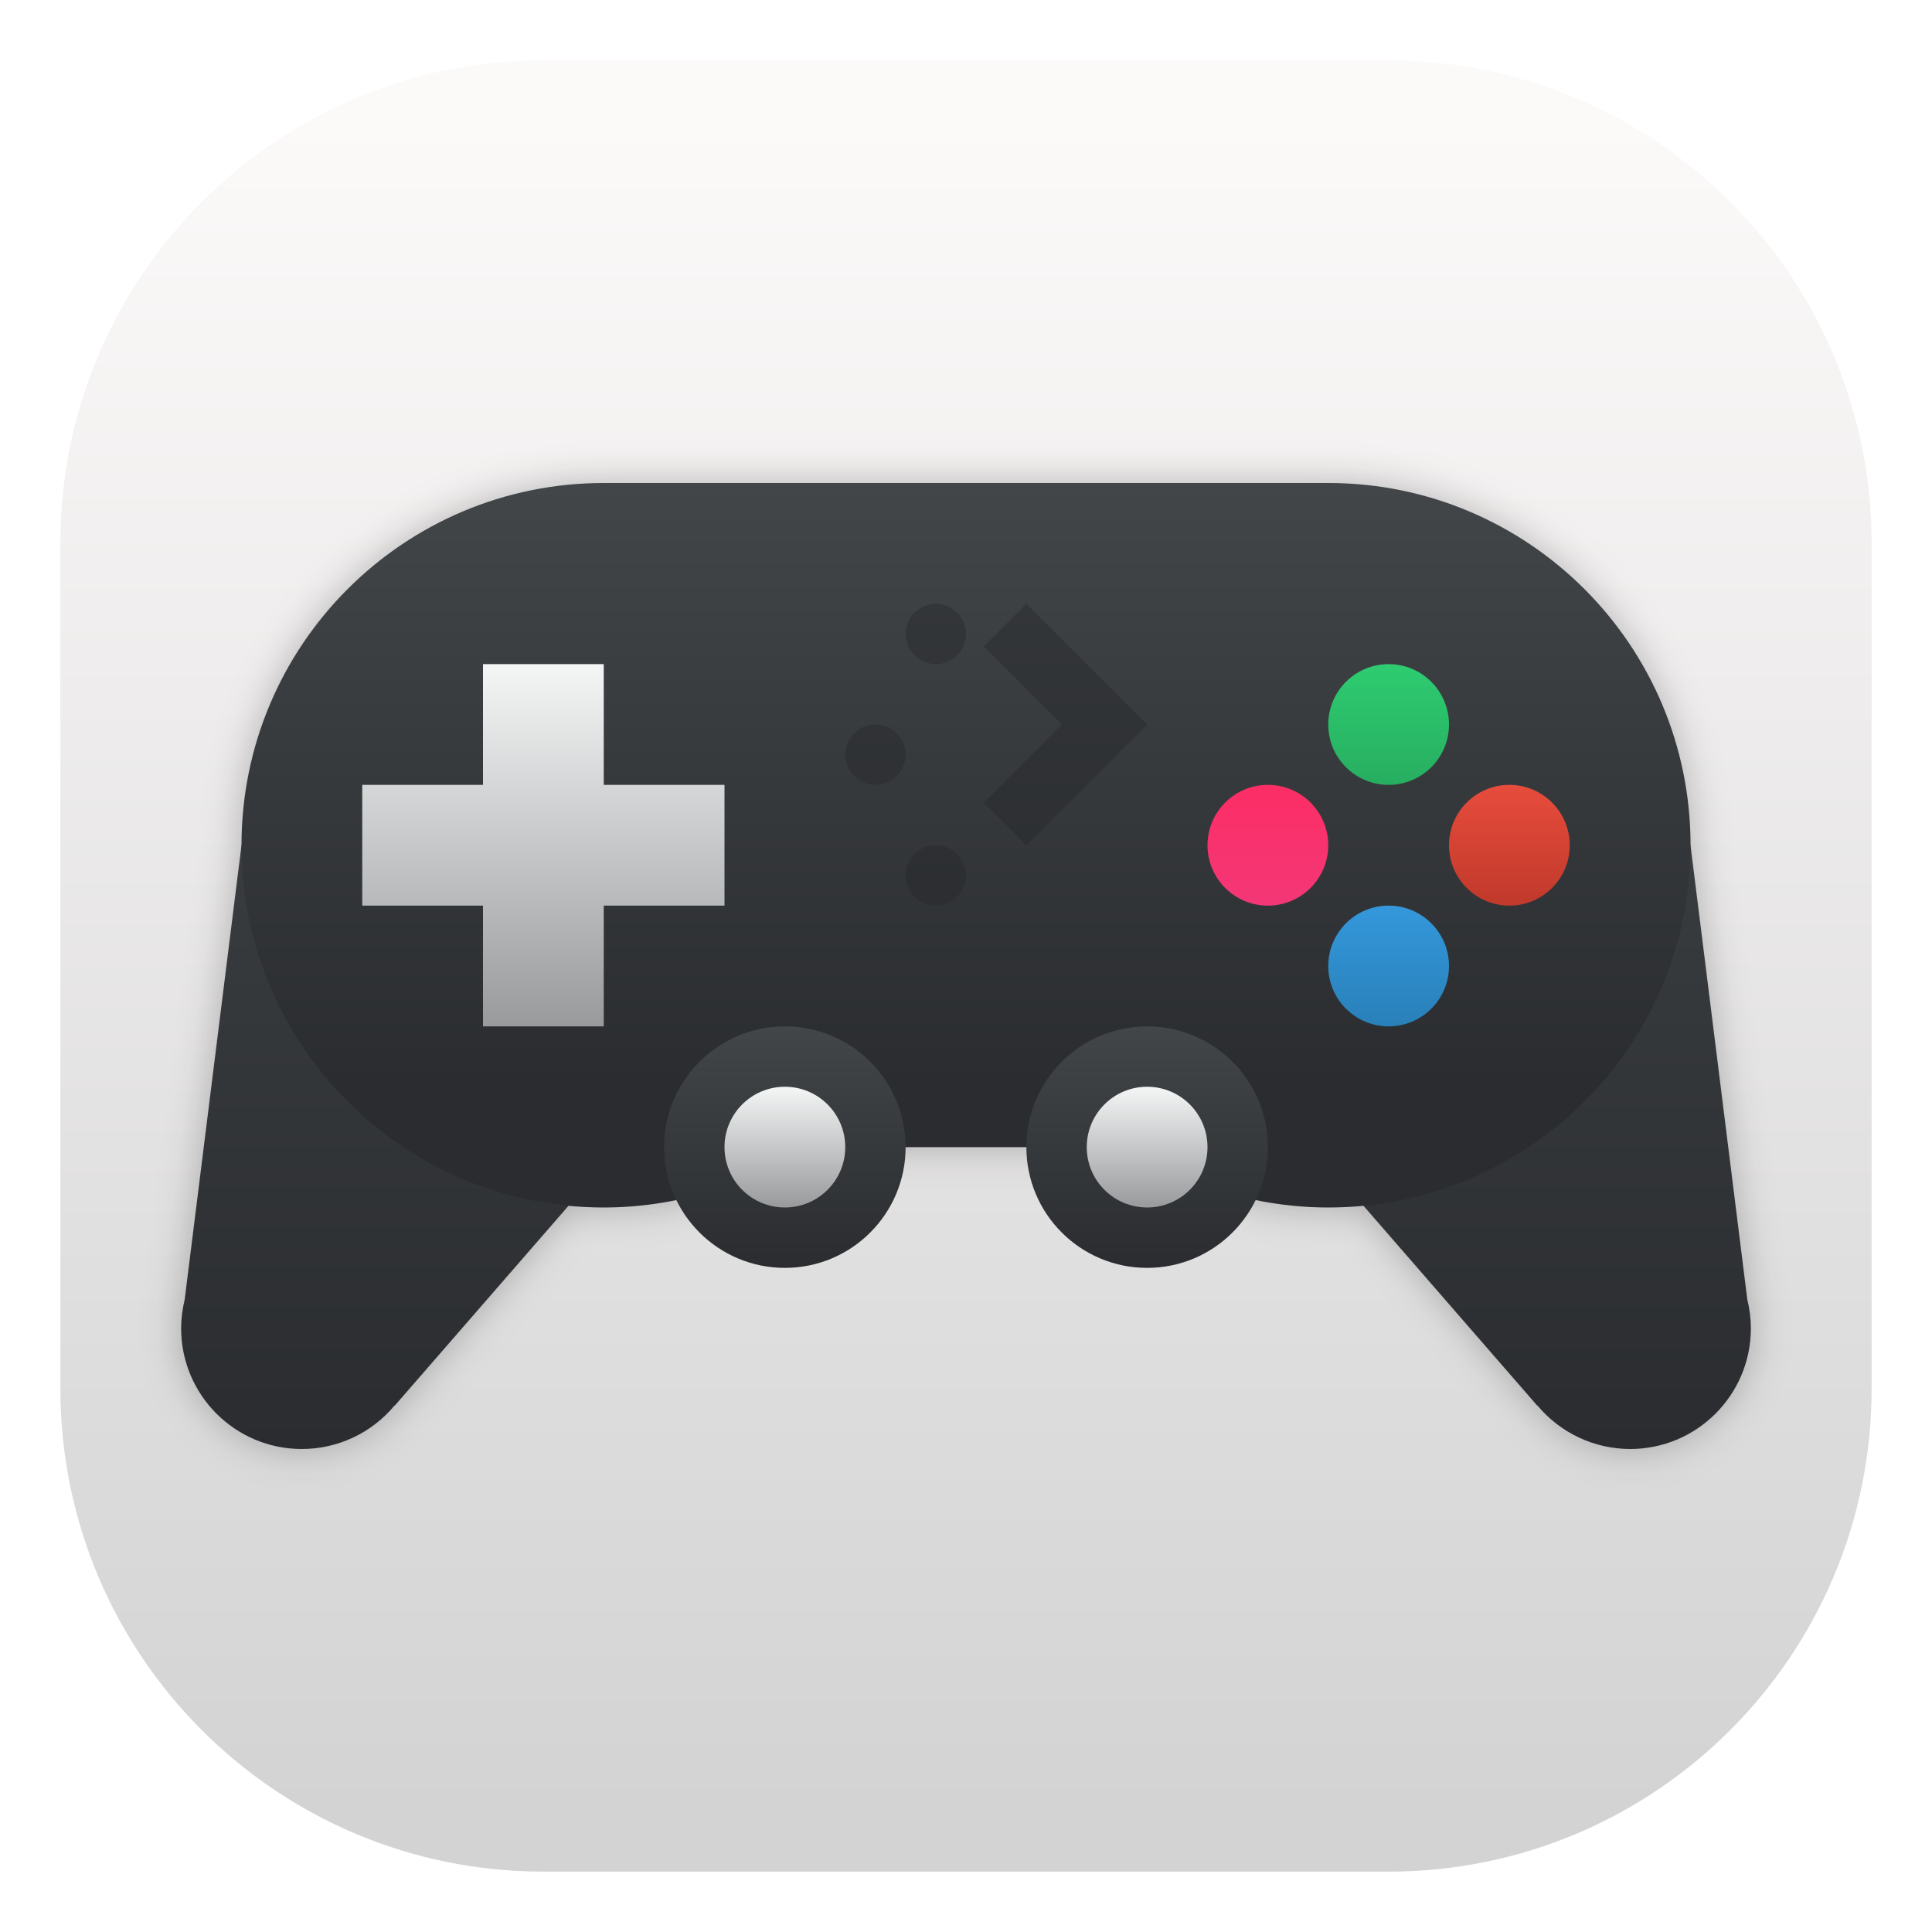
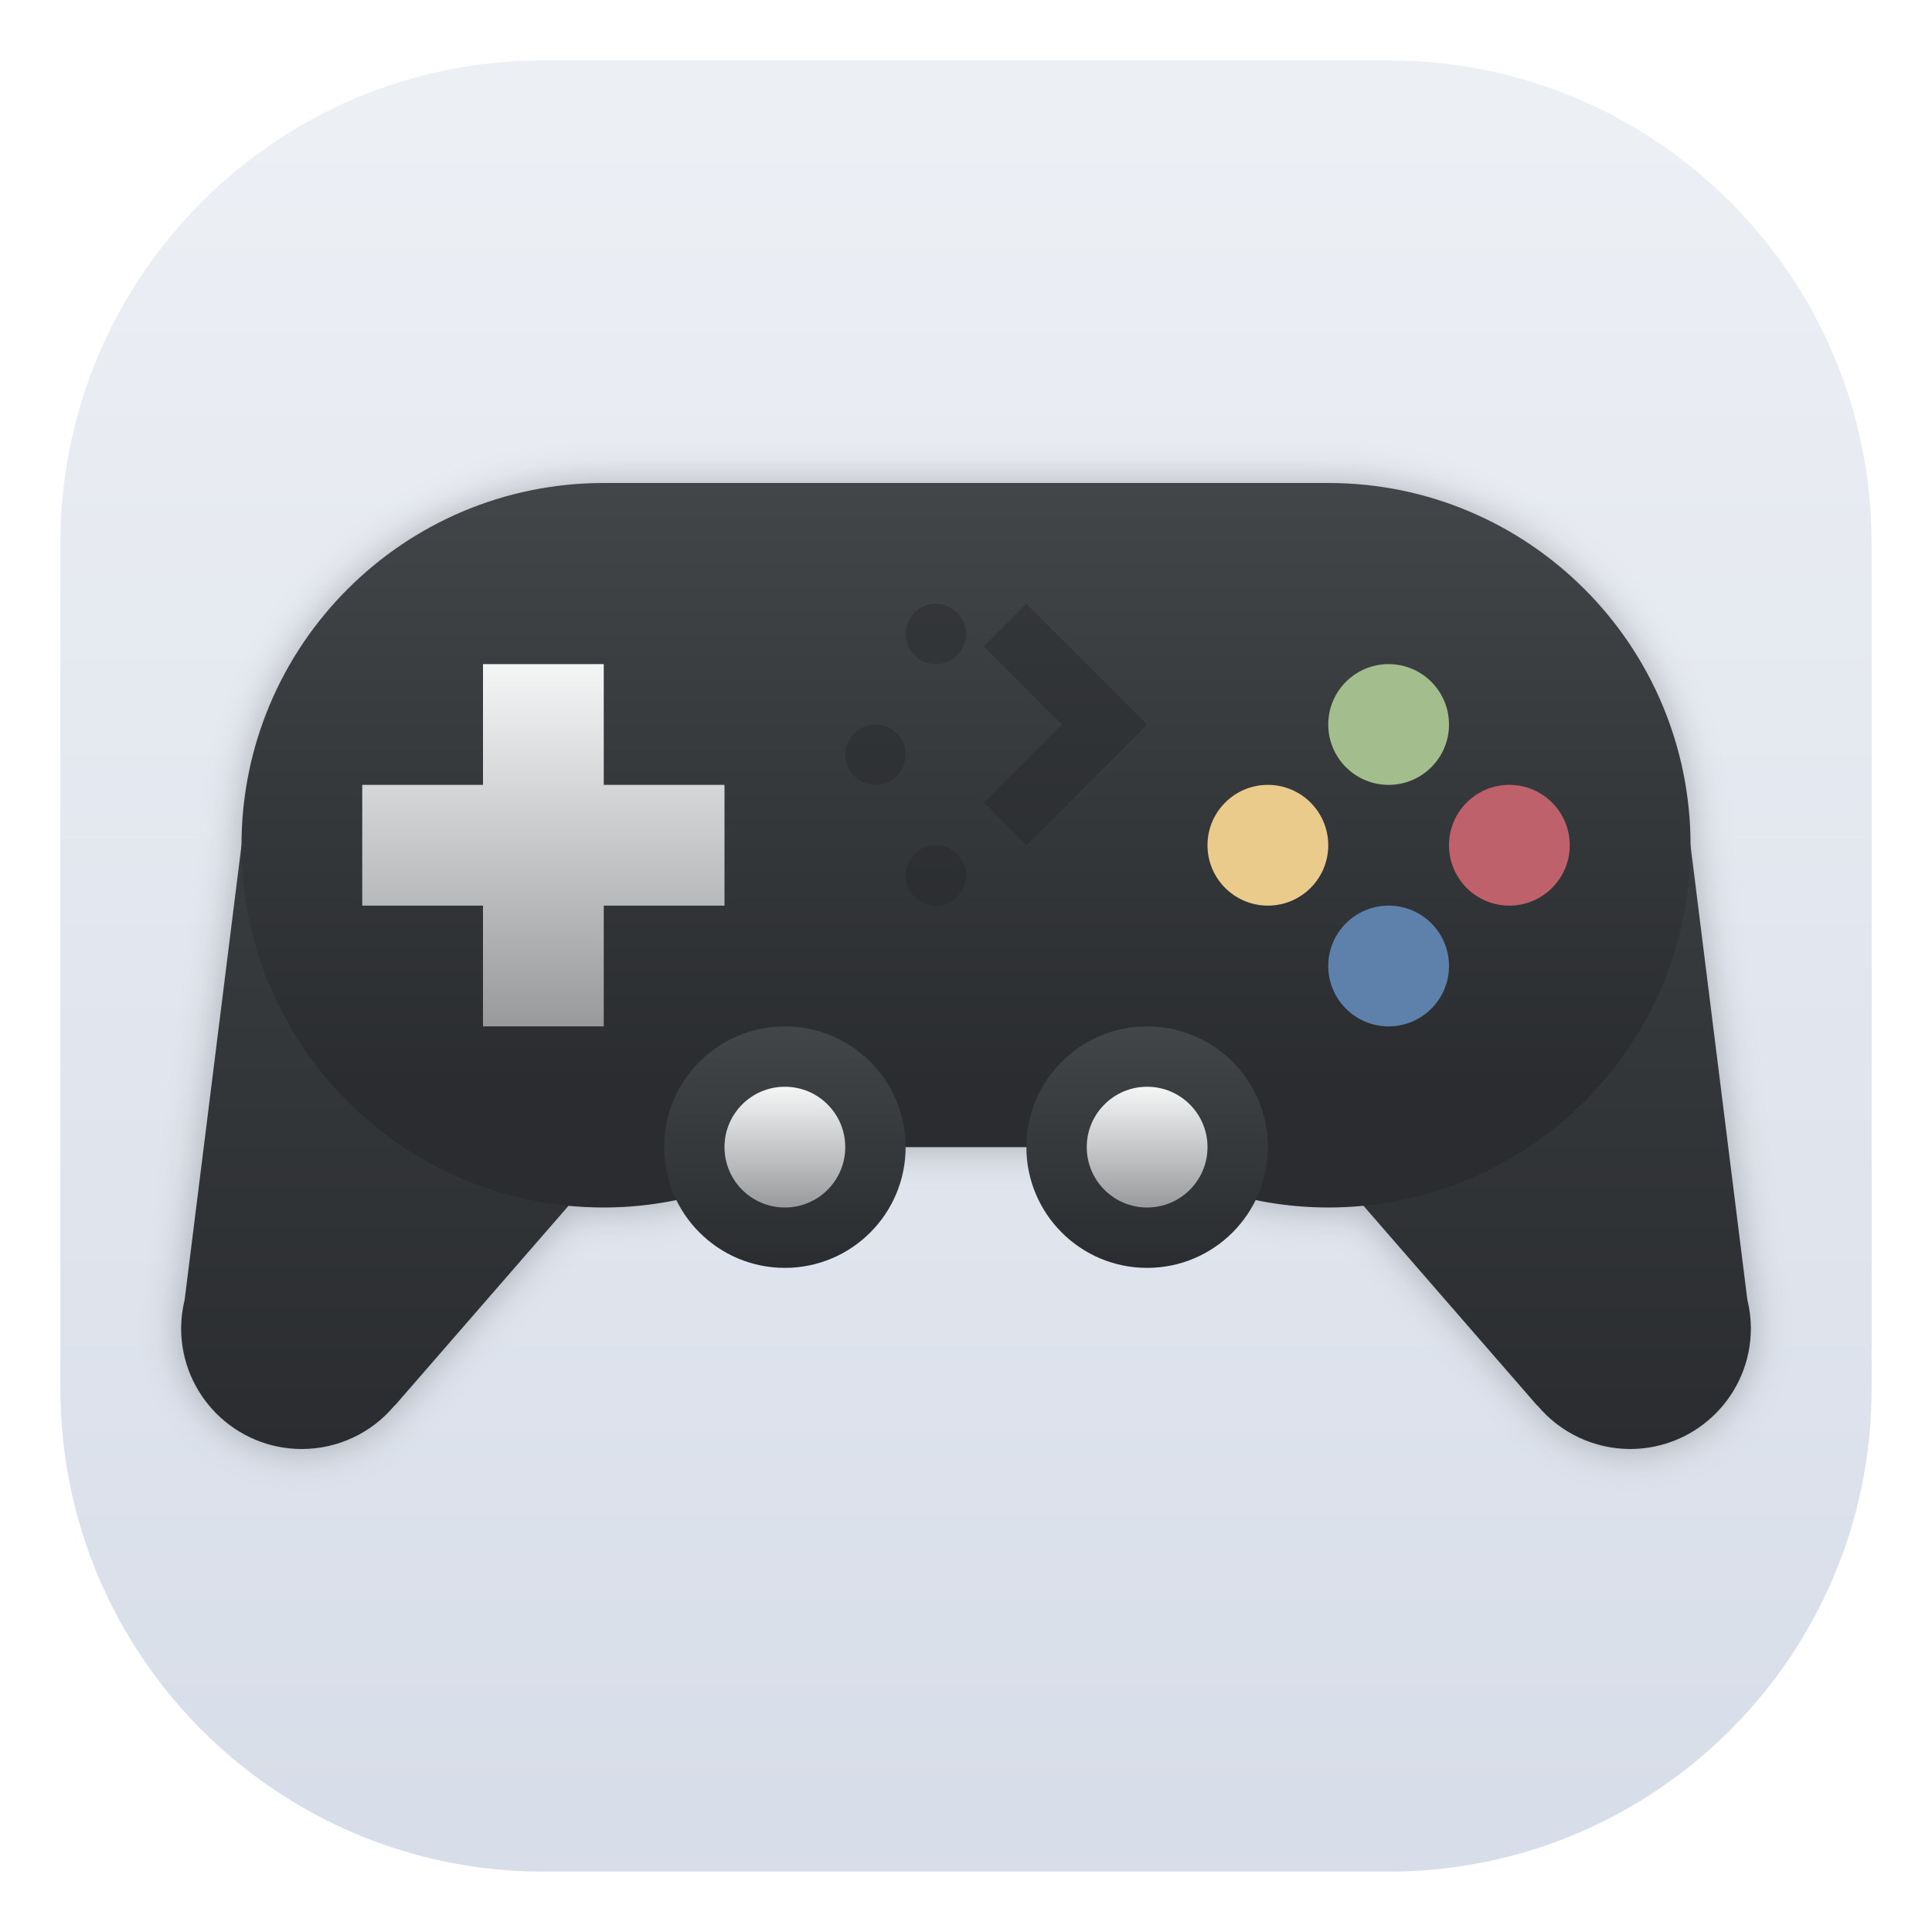
<svg xmlns="http://www.w3.org/2000/svg" xmlns:xlink="http://www.w3.org/1999/xlink" width="32" height="32" version="1.1" viewBox="0 0 32 32">
  <defs>
    <linearGradient id="l" x2="0" y1="24" y2="8" gradientUnits="userSpaceOnUse" xlink:href="#a" />
    <linearGradient id="k" x2="0" y1="532.8" y2="526.8" gradientTransform="translate(-384.57,-515.8)" gradientUnits="userSpaceOnUse" xlink:href="#b" />
    <linearGradient id="j" x2="0" y1="533.8" y2="523.8" gradientTransform="translate(-384.57,-515.8)" gradientUnits="userSpaceOnUse" xlink:href="#a" />
    <linearGradient id="i" x2="0" y1="536.8" y2="532.8" gradientTransform="translate(-383.57,-515.8)" gradientUnits="userSpaceOnUse" xlink:href="#a" />
    <linearGradient id="h" x2="0" y1="20" y2="18" gradientUnits="userSpaceOnUse" xlink:href="#b" />
    <linearGradient id="b">
      <stop stop-color="#999a9c" offset="0" />
      <stop stop-color="#f4f5f5" offset="1" />
    </linearGradient>
    <linearGradient id="a">
      <stop stop-color="#2a2c2f" offset="0" />
      <stop stop-color="#424649" offset="1" />
    </linearGradient>
    <linearGradient id="g" x2="0" y1="8" y2="24" gradientTransform="matrix(1,0,0,-1,0,24)" gradientUnits="userSpaceOnUse" xlink:href="#a" />
-     <linearGradient id="f" x2="0" y1="532.8" y2="530.8" gradientTransform="translate(-384.57,-515.8)" gradientUnits="userSpaceOnUse">
-       <stop stop-color="#2980b9" offset="0" />
-       <stop stop-color="#3498db" offset="1" />
-     </linearGradient>
-     <linearGradient id="e" x2="0" y1="528.8" y2="526.8" gradientTransform="translate(-384.57,-515.8)" gradientUnits="userSpaceOnUse">
-       <stop stop-color="#27ae60" offset="0" />
-       <stop stop-color="#2ecc71" offset="1" />
-     </linearGradient>
-     <linearGradient id="d" x2="0" y1="530.8" y2="528.8" gradientTransform="translate(-384.57,-515.8)" gradientUnits="userSpaceOnUse">
-       <stop stop-color="#c0392b" offset="0" />
-       <stop stop-color="#e74c3c" offset="1" />
-     </linearGradient>
-     <linearGradient id="c" x2="0" y1="530.8" y2="528.8" gradientTransform="translate(-384.57,-515.8)" gradientUnits="userSpaceOnUse">
-       <stop stop-color="#f33777" offset="0" />
-       <stop stop-color="#fd2d65" offset="1" />
-     </linearGradient>
    <filter id="n" x="-.029" y="-.047" width="1.058" height="1.095" color-interpolation-filters="sRGB">
      <feGaussianBlur stdDeviation="0.315" />
    </filter>
    <linearGradient id="linearGradient863" x1="399.57" x2="399.57" y1="545.8" y2="517.8" gradientTransform="translate(-384.57 -515.8)" gradientUnits="userSpaceOnUse">
-       <stop stop-color="#d3d3d3" offset="0" />
-       <stop stop-color="#fcf9f9" offset="1" />
+       <stop stop-color="#d8dee9" offset="0" />
+       <stop stop-color="#eceff4" offset="1" />
    </linearGradient>
  </defs>
  <rect x="1" y="1" width="30" height="30" rx="8" ry="8" fill="url(#linearGradient863)" />
  <g stroke-linecap="square">
    <g stroke-width=".1">
      <path d="m10 8c-3.314 0-6 2.686-6 6l-0.941 7.525c-0.038 0.155-0.058 0.315-0.059 0.475 0 1.105 0.895 2 2 2 0.594-5.5e-4 1.158-0.265 1.537-0.723l0.002 0.004 2.879-3.311c0.192 0.018 0.385 0.029 0.582 0.029 1.178-0.001 2.329-0.349 3.311-1h5.379c0.981 0.651 2.133 0.999 3.311 1 0.197 0 0.39-0.011 0.582-0.029l2.879 3.311 2e-3 -0.004c0.38 0.457 0.943 0.722 1.537 0.723 1.105 0 2-0.895 2-2-4.79e-4 -0.16-0.02-0.319-0.059-0.475l-0.941-7.525c0-3.314-2.686-6-6-6h-12z" filter="url(#n)" opacity=".25" />
      <path d="m4 14-0.941 7.525c-0.038 0.155-0.058 0.315-0.059 0.475 0 1.105 0.895 2 2 2 0.594-5.5e-4 1.158-0.265 1.537-0.723l0.002 0.004 5.461-6.281zm24 0-8 3 5.461 6.281 2e-3 -0.004c0.38 0.457 0.943 0.722 1.537 0.723 1.105 0 2-0.895 2-2-4.79e-4 -0.16-0.02-0.319-0.059-0.475z" fill="url(#l)" />
      <path d="m10 8c-3.314 0-6 2.686-6 6s2.686 6 6 6c1.178-0.001 2.329-0.349 3.311-1h5.379c0.981 0.651 2.133 0.999 3.311 1 3.314 0 6-2.686 6-6s-2.686-6-6-6h-7z" fill="url(#j)" />
      <circle cx="9" cy="14" r="0" fill="#e3dbdb" />
-       <path d="m23 11a1 1 0 0 0-1 1 1 1 0 0 0 1 1 1 1 0 0 0 1-1 1 1 0 0 0-1-1z" fill="url(#e)" />
-       <path d="m21 13a1 1 0 0 0-1 1 1 1 0 0 0 1 1 1 1 0 0 0 1-1 1 1 0 0 0-1-1z" fill="url(#c)" />
-       <path d="m25 13a1 1 0 0 0-1 1 1 1 0 0 0 1 1 1 1 0 0 0 1-1 1 1 0 0 0-1-1z" fill="url(#d)" />
-       <path d="m23 15a1 1 0 0 0-1 1 1 1 0 0 0 1 1 1 1 0 0 0 1-1 1 1 0 0 0-1-1z" fill="url(#f)" />
+       <path d="m23 11a1 1 0 0 0-1 1 1 1 0 0 0 1 1 1 1 0 0 0 1-1 1 1 0 0 0-1-1z" fill="#a3be8c" />
+       <path d="m21 13a1 1 0 0 0-1 1 1 1 0 0 0 1 1 1 1 0 0 0 1-1 1 1 0 0 0-1-1z" fill="#ebcb8b" />
+       <path d="m25 13a1 1 0 0 0-1 1 1 1 0 0 0 1 1 1 1 0 0 0 1-1 1 1 0 0 0-1-1z" fill="#bf616a" />
+       <path d="m23 15a1 1 0 0 0-1 1 1 1 0 0 0 1 1 1 1 0 0 0 1-1 1 1 0 0 0-1-1z" fill="#5e81ac" />
      <path d="m8 11v2h-2v2h2v2h2v-2h2v-2h-2v-2z" fill="url(#k)" />
    </g>
    <path d="m13 17a2 2 0 0 0-2 2 2 2 0 0 0 2 2 2 2 0 0 0 2-2 2 2 0 0 0-2-2zm6 0a2 2 0 0 0-2 2 2 2 0 0 0 2 2 2 2 0 0 0 2-2 2 2 0 0 0-2-2z" fill="url(#i)" stroke-width=".033" />
    <path d="m13 18a1 1 0 0 0-1 1 1 1 0 0 0 1 1 1 1 0 0 0 1-1 1 1 0 0 0-1-1zm6 0a1 1 0 0 0-1 1 1 1 0 0 0 1 1 1 1 0 0 0 1-1 1 1 0 0 0-1-1z" fill="url(#h)" stroke-width=".1" />
    <path d="m15.5 15c-0.276 0-0.5-0.224-0.5-0.5s0.224-0.5 0.5-0.5 0.5 0.224 0.5 0.5-0.224 0.5-0.5 0.5zm1.5-1-0.707-0.707 1.293-1.293-1.293-1.293 0.707-0.707 2 2-0.707 0.707zm-2.5-1c-0.276 0-0.5-0.224-0.5-0.5 1e-5 -0.276 0.224-0.5 0.5-0.5s0.5 0.224 0.5 0.5c-1e-5 0.276-0.224 0.5-0.5 0.5zm1-2c-0.276 0-0.5-0.224-0.5-0.5s0.224-0.5 0.5-0.5 0.5 0.224 0.5 0.5-0.224 0.5-0.5 0.5z" fill="url(#g)" stroke-width=".1" />
  </g>
</svg>
